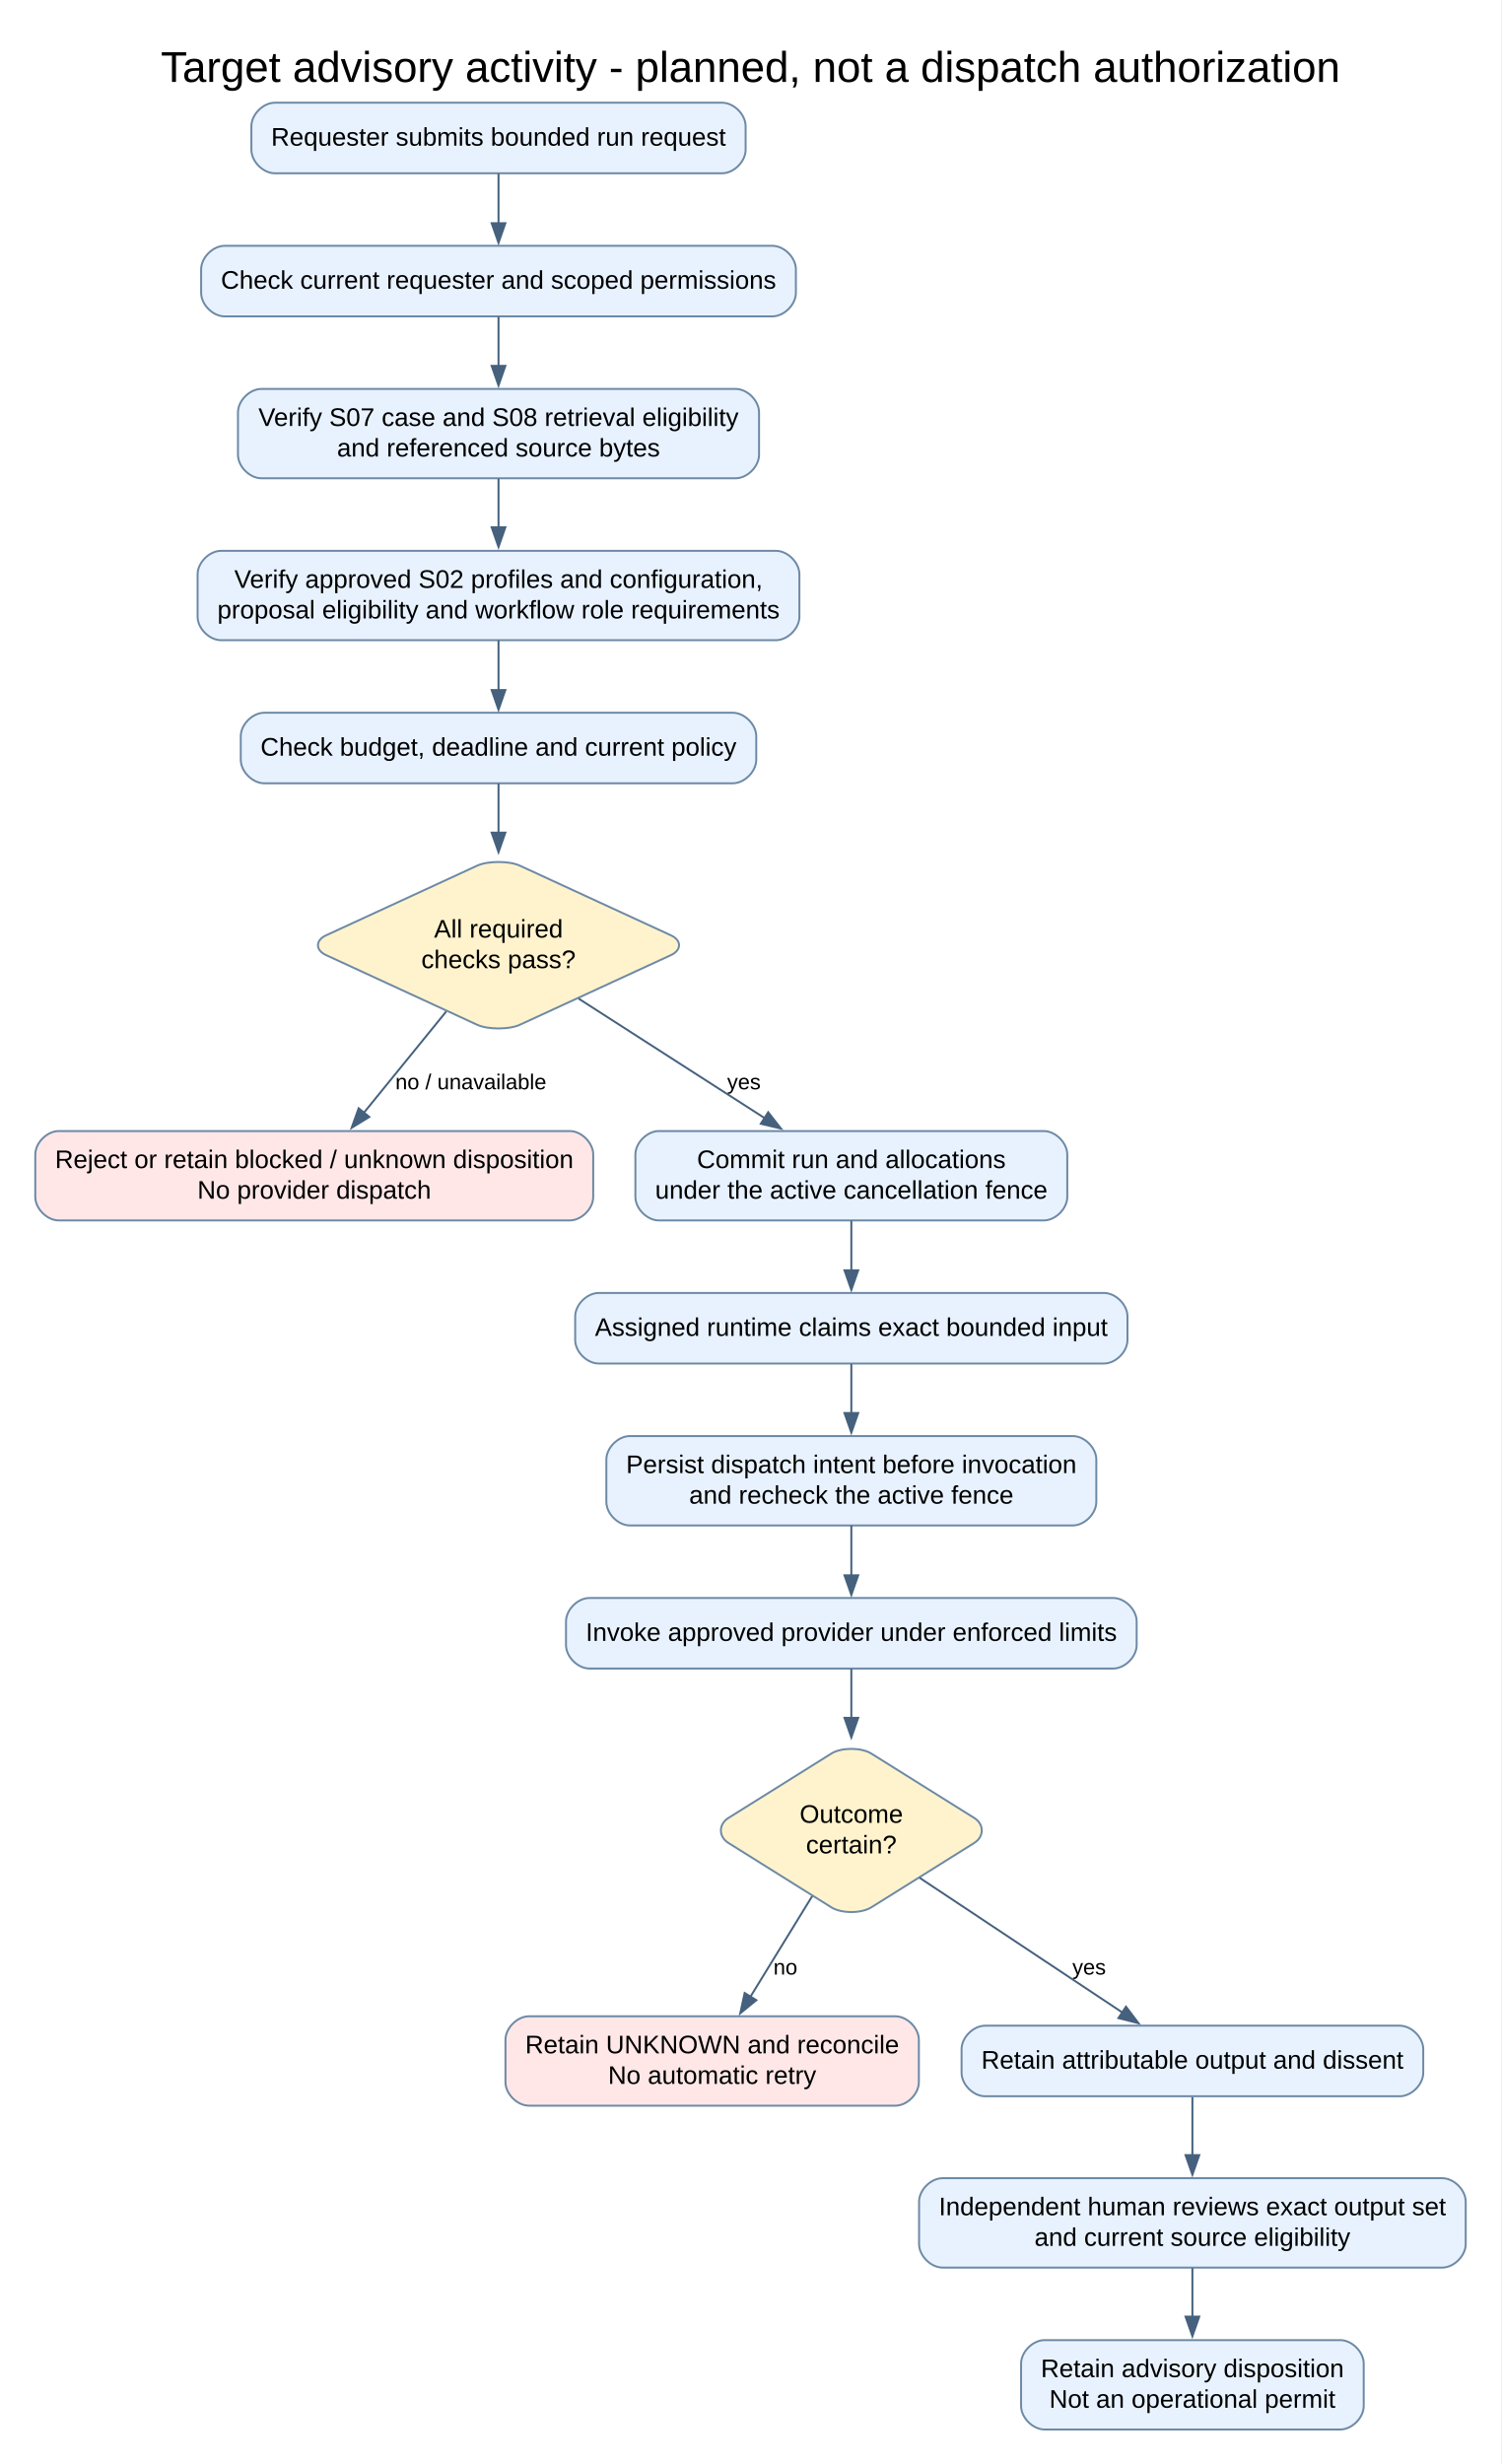
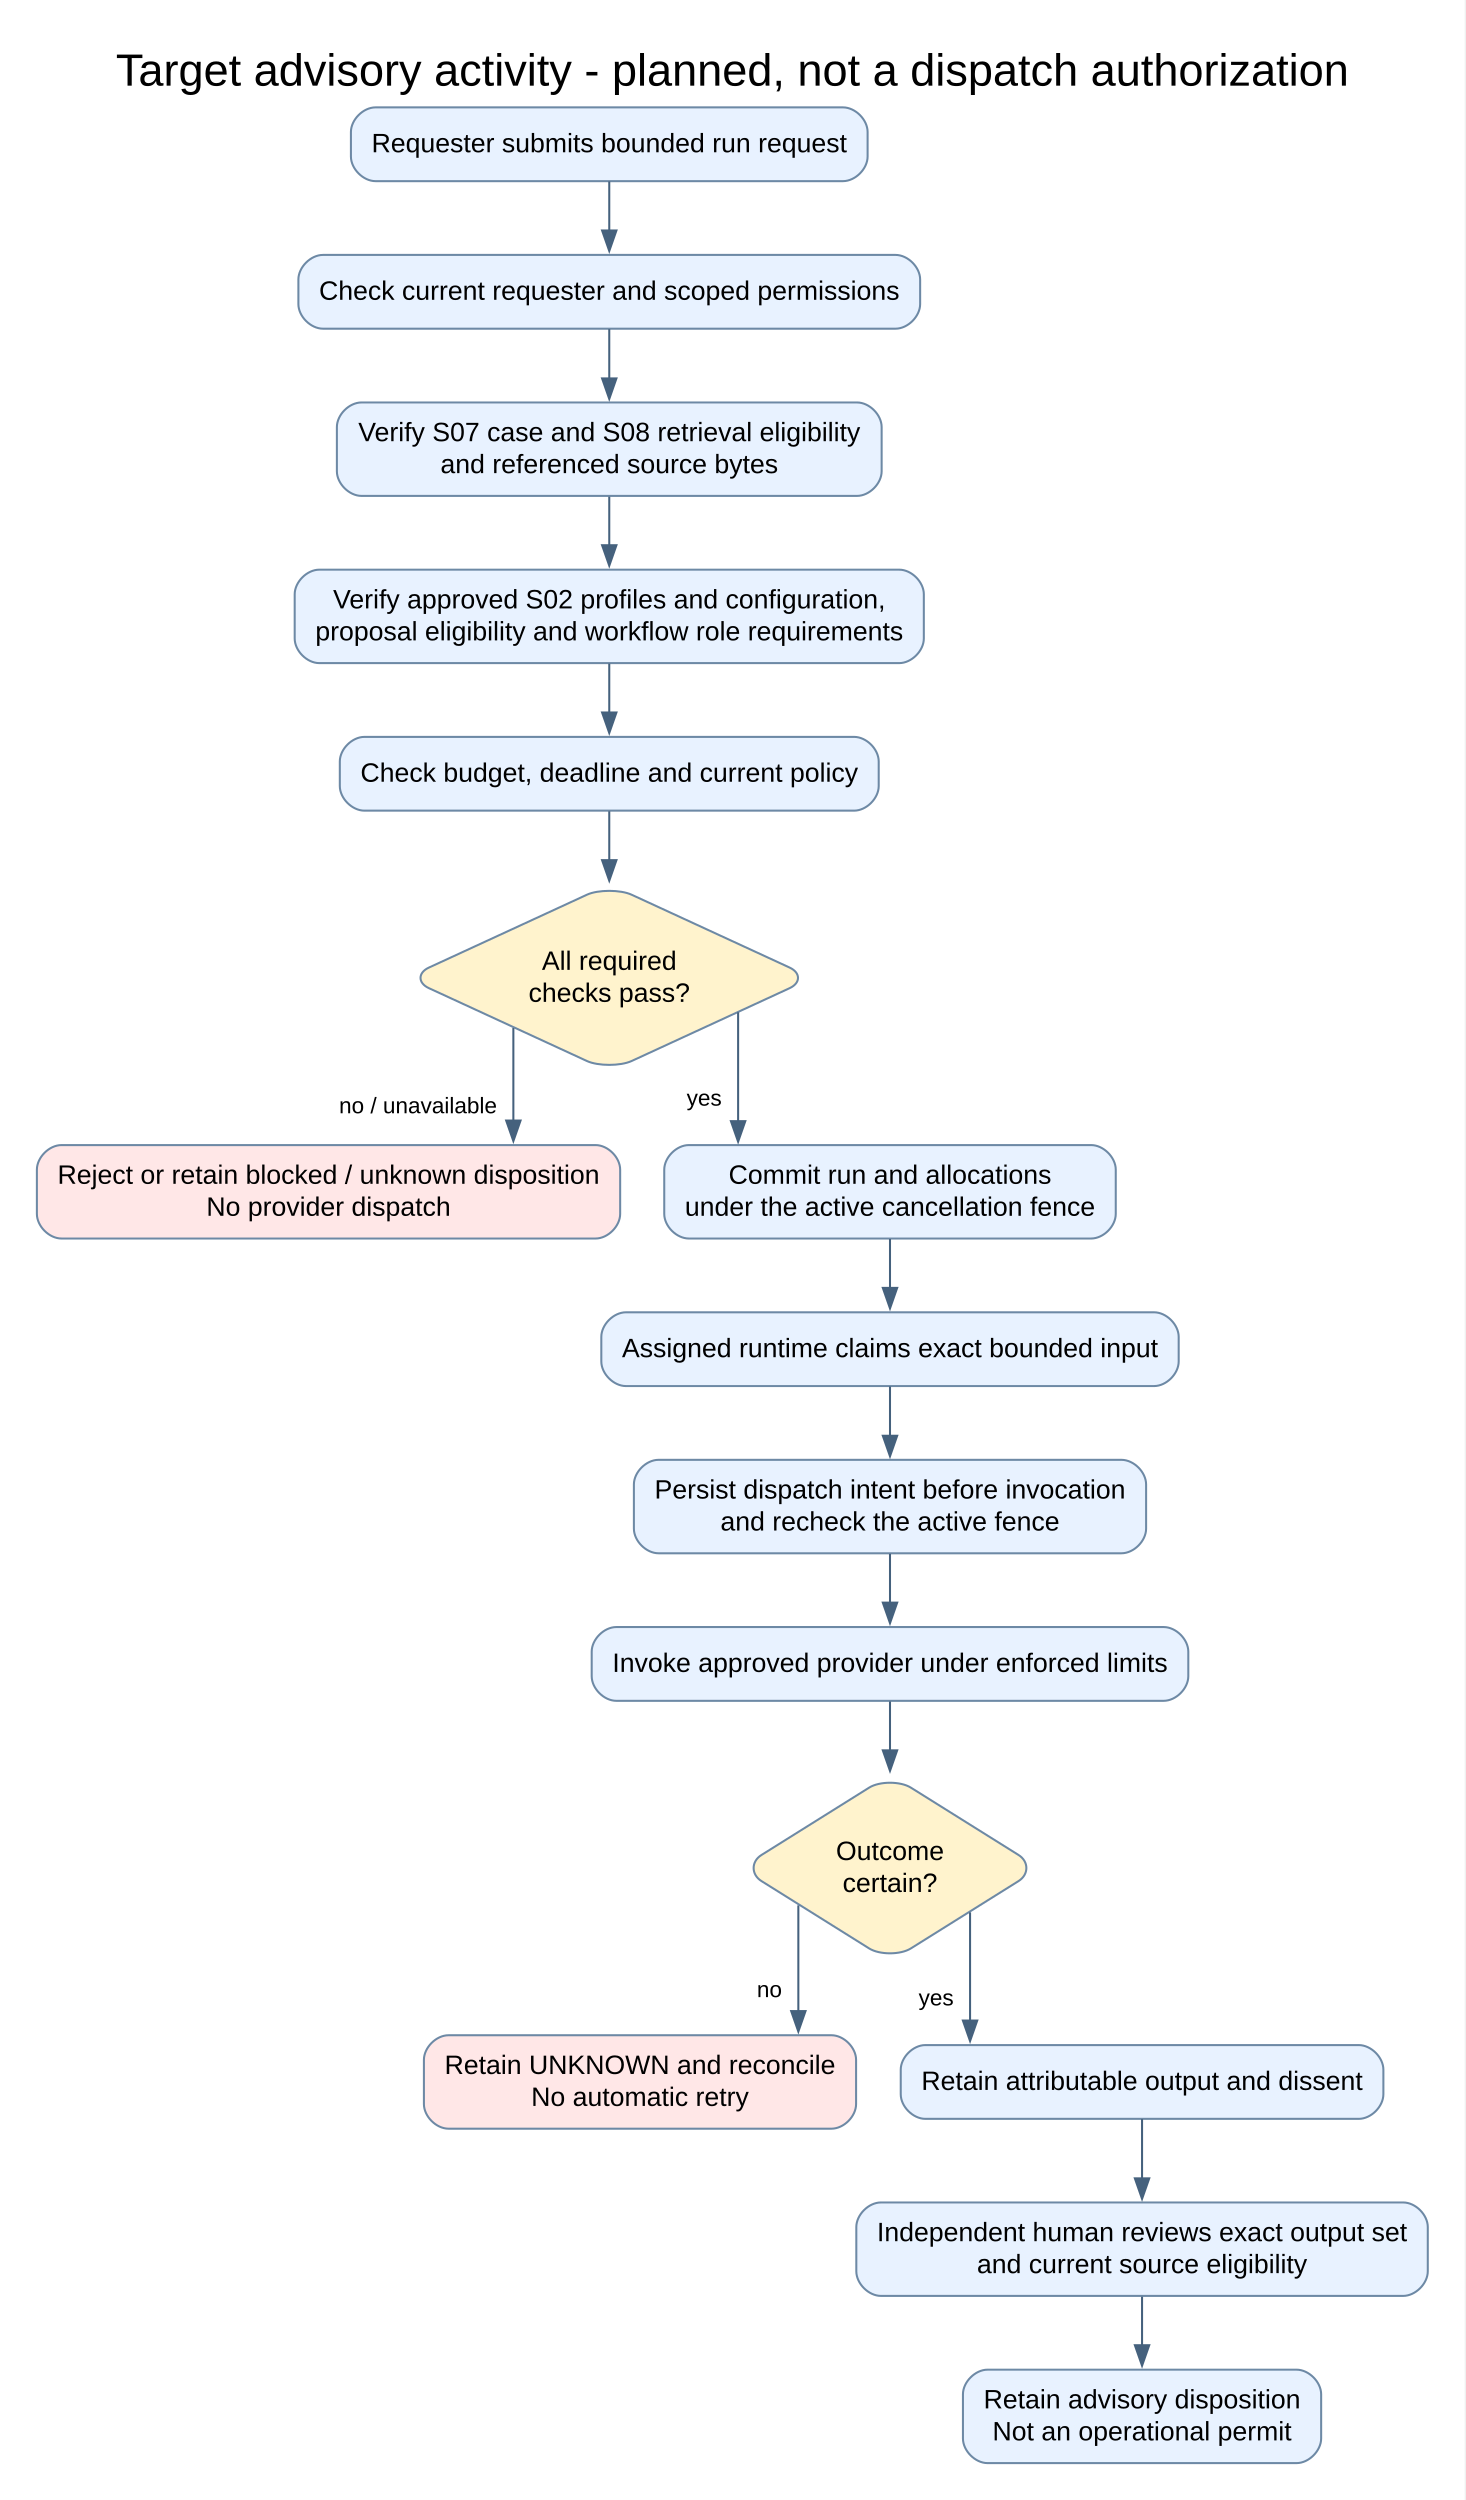
- <svg xmlns="http://www.w3.org/2000/svg" width="766pt" height="1257pt" viewBox="0.00 0.00 766.00 1257.00">
-   <g id="graph0" class="graph" transform="scale(1 1) rotate(0) translate(18 1239.4)">
-     <polygon fill="white" stroke="none" points="-18,18 -18,-1239.4 747.76,-1239.4 747.76,18 -18,18" />
-     <text xml:space="preserve" text-anchor="middle" x="364.88" y="-1197.6" font-family="Arial" font-size="22.00">Target advisory activity - planned, not a dispatch authorization</text>
+ <svg xmlns="http://www.w3.org/2000/svg" width="715pt" height="1220pt" viewBox="0.00 0.00 715.00 1220.00">
+   <g id="graph0" class="graph" transform="scale(1 1) rotate(0) translate(18 1202)">
+     <polygon fill="white" stroke="none" points="-18,18 -18,-1202 696.76,-1202 696.76,18 -18,18" />
+     <text xml:space="preserve" text-anchor="middle" x="339.38" y="-1160.2" font-family="Arial" font-size="22.00">Target advisory activity - planned, not a dispatch authorization</text>
    <g id="node1" class="node">
-       <path fill="#e8f2ff" stroke="#6d89a5" d="M350.39,-1187C350.39,-1187 122.25,-1187 122.25,-1187 116.25,-1187 110.25,-1181 110.25,-1175 110.25,-1175 110.25,-1163 110.25,-1163 110.25,-1157 116.25,-1151 122.25,-1151 122.25,-1151 350.39,-1151 350.39,-1151 356.39,-1151 362.39,-1157 362.39,-1163 362.39,-1163 362.39,-1175 362.39,-1175 362.39,-1181 356.39,-1187 350.39,-1187" />
-       <text xml:space="preserve" text-anchor="middle" x="236.32" y="-1165.1" font-family="Arial" font-size="13.00">Requester submits bounded run request</text>
+       <path fill="#e8f2ff" stroke="#6d89a5" d="M393.39,-1149.6C393.39,-1149.6 165.25,-1149.6 165.25,-1149.6 159.25,-1149.6 153.25,-1143.6 153.25,-1137.6 153.25,-1137.6 153.25,-1125.6 153.25,-1125.6 153.25,-1119.6 159.25,-1113.6 165.25,-1113.6 165.25,-1113.6 393.39,-1113.6 393.39,-1113.6 399.39,-1113.6 405.39,-1119.6 405.39,-1125.6 405.39,-1125.6 405.39,-1137.6 405.39,-1137.6 405.39,-1143.6 399.39,-1149.6 393.39,-1149.6" />
+       <text xml:space="preserve" text-anchor="middle" x="279.32" y="-1127.7" font-family="Arial" font-size="13.00">Requester submits bounded run request</text>
    </g>
    <g id="node2" class="node">
-       <path fill="#e8f2ff" stroke="#6d89a5" d="M376.03,-1114C376.03,-1114 96.61,-1114 96.61,-1114 90.61,-1114 84.61,-1108 84.61,-1102 84.61,-1102 84.61,-1090 84.61,-1090 84.61,-1084 90.61,-1078 96.61,-1078 96.61,-1078 376.03,-1078 376.03,-1078 382.03,-1078 388.03,-1084 388.03,-1090 388.03,-1090 388.03,-1102 388.03,-1102 388.03,-1108 382.03,-1114 376.03,-1114" />
-       <text xml:space="preserve" text-anchor="middle" x="236.32" y="-1092.1" font-family="Arial" font-size="13.00">Check current requester and scoped permissions</text>
+       <path fill="#e8f2ff" stroke="#6d89a5" d="M419.03,-1077.6C419.03,-1077.6 139.61,-1077.6 139.61,-1077.6 133.61,-1077.6 127.61,-1071.6 127.61,-1065.6 127.61,-1065.6 127.61,-1053.6 127.61,-1053.6 127.61,-1047.6 133.61,-1041.6 139.61,-1041.6 139.61,-1041.6 419.03,-1041.6 419.03,-1041.6 425.03,-1041.6 431.03,-1047.6 431.03,-1053.6 431.03,-1053.6 431.03,-1065.6 431.03,-1065.6 431.03,-1071.6 425.03,-1077.6 419.03,-1077.6" />
+       <text xml:space="preserve" text-anchor="middle" x="279.32" y="-1055.7" font-family="Arial" font-size="13.00">Check current requester and scoped permissions</text>
    </g>
    <g id="edge1" class="edge">
-       <path fill="none" stroke="#45617d" d="M236.32,-1150.81C236.32,-1143.23 236.32,-1134.1 236.32,-1125.54" />
-       <polygon fill="#45617d" stroke="#45617d" points="239.82,-1125.54 236.32,-1115.54 232.82,-1125.54 239.82,-1125.54" />
+       <path fill="none" stroke="#45617d" d="M279.32,-1113.43C279.32,-1113.43 279.32,-1089.53 279.32,-1089.53" />
+       <polygon fill="#45617d" stroke="#45617d" points="282.82,-1089.53 279.32,-1079.53 275.82,-1089.53 282.82,-1089.53" />
    </g>
    <g id="node3" class="node">
-       <path fill="#e8f2ff" stroke="#6d89a5" d="M357.24,-1041C357.24,-1041 115.4,-1041 115.4,-1041 109.4,-1041 103.4,-1035 103.4,-1029 103.4,-1029 103.4,-1007.4 103.4,-1007.4 103.4,-1001.4 109.4,-995.4 115.4,-995.4 115.4,-995.4 357.24,-995.4 357.24,-995.4 363.24,-995.4 369.24,-1001.4 369.24,-1007.4 369.24,-1007.4 369.24,-1029 369.24,-1029 369.24,-1035 363.24,-1041 357.24,-1041" />
-       <text xml:space="preserve" text-anchor="middle" x="236.32" y="-1022.1" font-family="Arial" font-size="13.00">Verify S07 case and S08 retrieval eligibility</text>
-       <text xml:space="preserve" text-anchor="middle" x="236.32" y="-1006.5" font-family="Arial" font-size="13.00">and referenced source bytes</text>
+       <path fill="#e8f2ff" stroke="#6d89a5" d="M400.24,-1005.6C400.24,-1005.6 158.4,-1005.6 158.4,-1005.6 152.4,-1005.6 146.4,-999.6 146.4,-993.6 146.4,-993.6 146.4,-972 146.4,-972 146.4,-966 152.4,-960 158.4,-960 158.4,-960 400.24,-960 400.24,-960 406.24,-960 412.24,-966 412.24,-972 412.24,-972 412.24,-993.6 412.24,-993.6 412.24,-999.6 406.24,-1005.6 400.24,-1005.6" />
+       <text xml:space="preserve" text-anchor="middle" x="279.32" y="-986.7" font-family="Arial" font-size="13.00">Verify S07 case and S08 retrieval eligibility</text>
+       <text xml:space="preserve" text-anchor="middle" x="279.32" y="-971.1" font-family="Arial" font-size="13.00">and referenced source bytes</text>
    </g>
    <g id="edge2" class="edge">
-       <path fill="none" stroke="#45617d" d="M236.32,-1077.8C236.32,-1070.35 236.32,-1061.37 236.32,-1052.69" />
-       <polygon fill="#45617d" stroke="#45617d" points="239.82,-1052.75 236.32,-1042.75 232.82,-1052.75 239.82,-1052.75" />
+       <path fill="none" stroke="#45617d" d="M279.32,-1041.4C279.32,-1041.4 279.32,-1017.34 279.32,-1017.34" />
+       <polygon fill="#45617d" stroke="#45617d" points="282.82,-1017.34 279.32,-1007.34 275.82,-1017.34 282.82,-1017.34" />
    </g>
    <g id="node4" class="node">
-       <path fill="#e8f2ff" stroke="#6d89a5" d="M377.83,-958.4C377.83,-958.4 94.81,-958.4 94.81,-958.4 88.81,-958.4 82.81,-952.4 82.81,-946.4 82.81,-946.4 82.81,-924.8 82.81,-924.8 82.81,-918.8 88.81,-912.8 94.81,-912.8 94.81,-912.8 377.83,-912.8 377.83,-912.8 383.83,-912.8 389.83,-918.8 389.83,-924.8 389.83,-924.8 389.83,-946.4 389.83,-946.4 389.83,-952.4 383.83,-958.4 377.83,-958.4" />
-       <text xml:space="preserve" text-anchor="middle" x="236.32" y="-939.5" font-family="Arial" font-size="13.00">Verify approved S02 profiles and configuration,</text>
-       <text xml:space="preserve" text-anchor="middle" x="236.32" y="-923.9" font-family="Arial" font-size="13.00">proposal eligibility and workflow role requirements</text>
+       <path fill="#e8f2ff" stroke="#6d89a5" d="M420.83,-924C420.83,-924 137.81,-924 137.81,-924 131.81,-924 125.81,-918 125.81,-912 125.81,-912 125.81,-890.4 125.81,-890.4 125.81,-884.4 131.81,-878.4 137.81,-878.4 137.81,-878.4 420.83,-878.4 420.83,-878.4 426.83,-878.4 432.83,-884.4 432.83,-890.4 432.83,-890.4 432.83,-912 432.83,-912 432.83,-918 426.83,-924 420.83,-924" />
+       <text xml:space="preserve" text-anchor="middle" x="279.32" y="-905.1" font-family="Arial" font-size="13.00">Verify approved S02 profiles and configuration,</text>
+       <text xml:space="preserve" text-anchor="middle" x="279.32" y="-889.5" font-family="Arial" font-size="13.00">proposal eligibility and workflow role requirements</text>
    </g>
    <g id="edge3" class="edge">
-       <path fill="none" stroke="#45617d" d="M236.32,-995.18C236.32,-987.51 236.32,-978.72 236.32,-970.33" />
-       <polygon fill="#45617d" stroke="#45617d" points="239.82,-970.39 236.32,-960.39 232.82,-970.39 239.82,-970.39" />
+       <path fill="none" stroke="#45617d" d="M279.32,-959.63C279.32,-959.63 279.32,-935.94 279.32,-935.94" />
+       <polygon fill="#45617d" stroke="#45617d" points="282.82,-935.94 279.32,-925.94 275.82,-935.94 282.82,-935.94" />
    </g>
    <g id="node5" class="node">
-       <path fill="#e8f2ff" stroke="#6d89a5" d="M355.81,-875.8C355.81,-875.8 116.83,-875.8 116.83,-875.8 110.83,-875.8 104.83,-869.8 104.83,-863.8 104.83,-863.8 104.83,-851.8 104.83,-851.8 104.83,-845.8 110.83,-839.8 116.83,-839.8 116.83,-839.8 355.81,-839.8 355.81,-839.8 361.81,-839.8 367.81,-845.8 367.81,-851.8 367.81,-851.8 367.81,-863.8 367.81,-863.8 367.81,-869.8 361.81,-875.8 355.81,-875.8" />
-       <text xml:space="preserve" text-anchor="middle" x="236.32" y="-853.9" font-family="Arial" font-size="13.00">Check budget, deadline and current policy</text>
+       <path fill="#e8f2ff" stroke="#6d89a5" d="M398.81,-842.4C398.81,-842.4 159.83,-842.4 159.83,-842.4 153.83,-842.4 147.83,-836.4 147.83,-830.4 147.83,-830.4 147.83,-818.4 147.83,-818.4 147.83,-812.4 153.83,-806.4 159.83,-806.4 159.83,-806.4 398.81,-806.4 398.81,-806.4 404.81,-806.4 410.81,-812.4 410.81,-818.4 410.81,-818.4 410.81,-830.4 410.81,-830.4 410.81,-836.4 404.81,-842.4 398.81,-842.4" />
+       <text xml:space="preserve" text-anchor="middle" x="279.32" y="-820.5" font-family="Arial" font-size="13.00">Check budget, deadline and current policy</text>
    </g>
    <g id="edge4" class="edge">
-       <path fill="none" stroke="#45617d" d="M236.32,-912.68C236.32,-904.71 236.32,-895.59 236.32,-887.15" />
-       <polygon fill="#45617d" stroke="#45617d" points="239.82,-887.37 236.32,-877.37 232.82,-887.37 239.82,-887.37" />
+       <path fill="none" stroke="#45617d" d="M279.32,-878.16C279.32,-878.16 279.32,-854.31 279.32,-854.31" />
+       <polygon fill="#45617d" stroke="#45617d" points="282.82,-854.31 279.32,-844.31 275.82,-854.31 282.82,-854.31" />
    </g>
    <g id="node6" class="node">
-       <path fill="#fff3cd" stroke="#6d89a5" d="M225.42,-797.78C225.42,-797.78 148.3,-762.22 148.3,-762.22 142.85,-759.71 142.85,-754.69 148.3,-752.18 148.3,-752.18 225.42,-716.62 225.42,-716.62 230.87,-714.11 241.77,-714.11 247.22,-716.62 247.22,-716.62 324.34,-752.18 324.34,-752.18 329.79,-754.69 329.79,-759.71 324.34,-762.22 324.34,-762.22 247.22,-797.78 247.22,-797.78 241.77,-800.29 230.87,-800.29 225.42,-797.78" />
-       <text xml:space="preserve" text-anchor="middle" x="236.32" y="-761.1" font-family="Arial" font-size="13.00">All required</text>
-       <text xml:space="preserve" text-anchor="middle" x="236.32" y="-745.5" font-family="Arial" font-size="13.00">checks pass?</text>
+       <path fill="#fff3cd" stroke="#6d89a5" d="M268.42,-765.38C268.42,-765.38 191.3,-729.82 191.3,-729.82 185.85,-727.31 185.85,-722.29 191.3,-719.78 191.3,-719.78 268.42,-684.22 268.42,-684.22 273.87,-681.71 284.77,-681.71 290.22,-684.22 290.22,-684.22 367.34,-719.78 367.34,-719.78 372.79,-722.29 372.79,-727.31 367.34,-729.82 367.34,-729.82 290.22,-765.38 290.22,-765.38 284.77,-767.89 273.87,-767.89 268.42,-765.38" />
+       <text xml:space="preserve" text-anchor="middle" x="279.32" y="-728.7" font-family="Arial" font-size="13.00">All required</text>
+       <text xml:space="preserve" text-anchor="middle" x="279.32" y="-713.1" font-family="Arial" font-size="13.00">checks pass?</text>
    </g>
    <g id="edge5" class="edge">
-       <path fill="none" stroke="#45617d" d="M236.32,-839.63C236.32,-832.41 236.32,-823.56 236.32,-814.39" />
-       <polygon fill="#45617d" stroke="#45617d" points="239.82,-814.65 236.32,-804.65 232.82,-814.65 239.82,-814.65" />
+       <path fill="none" stroke="#45617d" d="M279.32,-806.13C279.32,-806.13 279.32,-782.23 279.32,-782.23" />
+       <polygon fill="#45617d" stroke="#45617d" points="282.82,-782.23 279.32,-772.23 275.82,-782.23 282.82,-782.23" />
    </g>
    <g id="node7" class="node">
-       <path fill="#ffe7e7" stroke="#6d89a5" d="M272.64,-662.4C272.64,-662.4 12,-662.4 12,-662.4 6,-662.4 0,-656.4 0,-650.4 0,-650.4 0,-628.8 0,-628.8 0,-622.8 6,-616.8 12,-616.8 12,-616.8 272.64,-616.8 272.64,-616.8 278.64,-616.8 284.64,-622.8 284.64,-628.8 284.64,-628.8 284.64,-650.4 284.64,-650.4 284.64,-656.4 278.64,-662.4 272.64,-662.4" />
-       <text xml:space="preserve" text-anchor="middle" x="142.32" y="-643.5" font-family="Arial" font-size="13.00">Reject or retain blocked / unknown disposition</text>
-       <text xml:space="preserve" text-anchor="middle" x="142.32" y="-627.9" font-family="Arial" font-size="13.00">No provider dispatch</text>
+       <path fill="#ffe7e7" stroke="#6d89a5" d="M272.64,-643.2C272.64,-643.2 12,-643.2 12,-643.2 6,-643.2 0,-637.2 0,-631.2 0,-631.2 0,-609.6 0,-609.6 0,-603.6 6,-597.6 12,-597.6 12,-597.6 272.64,-597.6 272.64,-597.6 278.64,-597.6 284.64,-603.6 284.64,-609.6 284.64,-609.6 284.64,-631.2 284.64,-631.2 284.64,-637.2 278.64,-643.2 272.64,-643.2" />
+       <text xml:space="preserve" text-anchor="middle" x="142.32" y="-624.3" font-family="Arial" font-size="13.00">Reject or retain blocked / unknown disposition</text>
+       <text xml:space="preserve" text-anchor="middle" x="142.32" y="-608.7" font-family="Arial" font-size="13.00">No provider dispatch</text>
    </g>
    <g id="edge6" class="edge">
-       <path fill="none" stroke="#45617d" d="M209.64,-723.38C196.35,-707.05 180.39,-687.42 167.35,-671.38" />
-       <polygon fill="#45617d" stroke="#45617d" points="170.41,-669.6 161.39,-664.05 164.98,-674.02 170.41,-669.6" />
-       <text xml:space="preserve" text-anchor="middle" x="222.22" y="-683.7" font-family="Arial" font-size="11.00">no / unavailable</text>
+       <path fill="none" stroke="#45617d" d="M232.52,-700.32C232.52,-700.32 232.52,-655.16 232.52,-655.16" />
+       <polygon fill="#45617d" stroke="#45617d" points="236.02,-655.16 232.52,-645.16 229.02,-655.16 236.02,-655.16" />
+       <text xml:space="preserve" text-anchor="start" x="147.46" y="-658.74" font-family="Arial" font-size="11.00">no / unavailable</text>
    </g>
    <g id="node8" class="node">
-       <path fill="#e8f2ff" stroke="#6d89a5" d="M514.49,-662.4C514.49,-662.4 318.15,-662.4 318.15,-662.4 312.15,-662.4 306.15,-656.4 306.15,-650.4 306.15,-650.4 306.15,-628.8 306.15,-628.8 306.15,-622.8 312.15,-616.8 318.15,-616.8 318.15,-616.8 514.49,-616.8 514.49,-616.8 520.49,-616.8 526.49,-622.8 526.49,-628.8 526.49,-628.8 526.49,-650.4 526.49,-650.4 526.49,-656.4 520.49,-662.4 514.49,-662.4" />
-       <text xml:space="preserve" text-anchor="middle" x="416.32" y="-643.5" font-family="Arial" font-size="13.00">Commit run and allocations</text>
-       <text xml:space="preserve" text-anchor="middle" x="416.32" y="-627.9" font-family="Arial" font-size="13.00">under the active cancellation fence</text>
+       <path fill="#e8f2ff" stroke="#6d89a5" d="M514.49,-643.2C514.49,-643.2 318.15,-643.2 318.15,-643.2 312.15,-643.2 306.15,-637.2 306.15,-631.2 306.15,-631.2 306.15,-609.6 306.15,-609.6 306.15,-603.6 312.15,-597.6 318.15,-597.6 318.15,-597.6 514.49,-597.6 514.49,-597.6 520.49,-597.6 526.49,-603.6 526.49,-609.6 526.49,-609.6 526.49,-631.2 526.49,-631.2 526.49,-637.2 520.49,-643.2 514.49,-643.2" />
+       <text xml:space="preserve" text-anchor="middle" x="416.32" y="-624.3" font-family="Arial" font-size="13.00">Commit run and allocations</text>
+       <text xml:space="preserve" text-anchor="middle" x="416.32" y="-608.7" font-family="Arial" font-size="13.00">under the active cancellation fence</text>
    </g>
    <g id="edge7" class="edge">
-       <path fill="none" stroke="#45617d" d="M277.17,-729.97C305.5,-711.77 343.2,-687.56 372.21,-668.93" />
-       <polygon fill="#45617d" stroke="#45617d" points="373.9,-672 380.42,-663.66 370.12,-666.11 373.9,-672" />
-       <text xml:space="preserve" text-anchor="middle" x="361.52" y="-683.7" font-family="Arial" font-size="11.00">yes</text>
+       <path fill="none" stroke="#45617d" d="M342.2,-708.03C342.2,-708.03 342.2,-654.87 342.2,-654.87" />
+       <polygon fill="#45617d" stroke="#45617d" points="345.7,-654.87 342.2,-644.87 338.7,-654.87 345.7,-654.87" />
+       <text xml:space="preserve" text-anchor="start" x="317.08" y="-662.45" font-family="Arial" font-size="11.00">yes</text>
    </g>
    <g id="node9" class="node">
-       <path fill="#e8f2ff" stroke="#6d89a5" d="M545.2,-579.8C545.2,-579.8 287.44,-579.8 287.44,-579.8 281.44,-579.8 275.44,-573.8 275.44,-567.8 275.44,-567.8 275.44,-555.8 275.44,-555.8 275.44,-549.8 281.44,-543.8 287.44,-543.8 287.44,-543.8 545.2,-543.8 545.2,-543.8 551.2,-543.8 557.2,-549.8 557.2,-555.8 557.2,-555.8 557.2,-567.8 557.2,-567.8 557.2,-573.8 551.2,-579.8 545.2,-579.8" />
-       <text xml:space="preserve" text-anchor="middle" x="416.32" y="-557.9" font-family="Arial" font-size="13.00">Assigned runtime claims exact bounded input</text>
+       <path fill="#e8f2ff" stroke="#6d89a5" d="M545.2,-561.6C545.2,-561.6 287.44,-561.6 287.44,-561.6 281.44,-561.6 275.44,-555.6 275.44,-549.6 275.44,-549.6 275.44,-537.6 275.44,-537.6 275.44,-531.6 281.44,-525.6 287.44,-525.6 287.44,-525.6 545.2,-525.6 545.2,-525.6 551.2,-525.6 557.2,-531.6 557.2,-537.6 557.2,-537.6 557.2,-549.6 557.2,-549.6 557.2,-555.6 551.2,-561.6 545.2,-561.6" />
+       <text xml:space="preserve" text-anchor="middle" x="416.32" y="-539.7" font-family="Arial" font-size="13.00">Assigned runtime claims exact bounded input</text>
    </g>
    <g id="edge8" class="edge">
-       <path fill="none" stroke="#45617d" d="M416.32,-616.68C416.32,-608.71 416.32,-599.59 416.32,-591.15" />
-       <polygon fill="#45617d" stroke="#45617d" points="419.82,-591.37 416.32,-581.37 412.82,-591.37 419.82,-591.37" />
+       <path fill="none" stroke="#45617d" d="M416.32,-597.36C416.32,-597.36 416.32,-573.51 416.32,-573.51" />
+       <polygon fill="#45617d" stroke="#45617d" points="419.82,-573.51 416.32,-563.51 412.82,-573.51 419.82,-573.51" />
    </g>
    <g id="node10" class="node">
-       <path fill="#e8f2ff" stroke="#6d89a5" d="M529.3,-506.8C529.3,-506.8 303.34,-506.8 303.34,-506.8 297.34,-506.8 291.34,-500.8 291.34,-494.8 291.34,-494.8 291.34,-473.2 291.34,-473.2 291.34,-467.2 297.34,-461.2 303.34,-461.2 303.34,-461.2 529.3,-461.2 529.3,-461.2 535.3,-461.2 541.3,-467.2 541.3,-473.2 541.3,-473.2 541.3,-494.8 541.3,-494.8 541.3,-500.8 535.3,-506.8 529.3,-506.8" />
-       <text xml:space="preserve" text-anchor="middle" x="416.32" y="-487.9" font-family="Arial" font-size="13.00">Persist dispatch intent before invocation</text>
-       <text xml:space="preserve" text-anchor="middle" x="416.32" y="-472.3" font-family="Arial" font-size="13.00">and recheck the active fence</text>
+       <path fill="#e8f2ff" stroke="#6d89a5" d="M529.3,-489.6C529.3,-489.6 303.34,-489.6 303.34,-489.6 297.34,-489.6 291.34,-483.6 291.34,-477.6 291.34,-477.6 291.34,-456 291.34,-456 291.34,-450 297.34,-444 303.34,-444 303.34,-444 529.3,-444 529.3,-444 535.3,-444 541.3,-450 541.3,-456 541.3,-456 541.3,-477.6 541.3,-477.6 541.3,-483.6 535.3,-489.6 529.3,-489.6" />
+       <text xml:space="preserve" text-anchor="middle" x="416.32" y="-470.7" font-family="Arial" font-size="13.00">Persist dispatch intent before invocation</text>
+       <text xml:space="preserve" text-anchor="middle" x="416.32" y="-455.1" font-family="Arial" font-size="13.00">and recheck the active fence</text>
    </g>
    <g id="edge9" class="edge">
-       <path fill="none" stroke="#45617d" d="M416.32,-543.6C416.32,-536.15 416.32,-527.17 416.32,-518.49" />
-       <polygon fill="#45617d" stroke="#45617d" points="419.82,-518.55 416.32,-508.55 412.82,-518.55 419.82,-518.55" />
+       <path fill="none" stroke="#45617d" d="M416.32,-525.4C416.32,-525.4 416.32,-501.34 416.32,-501.34" />
+       <polygon fill="#45617d" stroke="#45617d" points="419.82,-501.34 416.32,-491.34 412.82,-501.34 419.82,-501.34" />
    </g>
    <g id="node11" class="node">
-       <path fill="#e8f2ff" stroke="#6d89a5" d="M549.89,-424.2C549.89,-424.2 282.75,-424.2 282.75,-424.2 276.75,-424.2 270.75,-418.2 270.75,-412.2 270.75,-412.2 270.75,-400.2 270.75,-400.2 270.75,-394.2 276.75,-388.2 282.75,-388.2 282.75,-388.2 549.89,-388.2 549.89,-388.2 555.89,-388.2 561.89,-394.2 561.89,-400.2 561.89,-400.2 561.89,-412.2 561.89,-412.2 561.89,-418.2 555.89,-424.2 549.89,-424.2" />
-       <text xml:space="preserve" text-anchor="middle" x="416.32" y="-402.3" font-family="Arial" font-size="13.00">Invoke approved provider under enforced limits</text>
+       <path fill="#e8f2ff" stroke="#6d89a5" d="M549.89,-408C549.89,-408 282.75,-408 282.75,-408 276.75,-408 270.75,-402 270.75,-396 270.75,-396 270.75,-384 270.75,-384 270.75,-378 276.75,-372 282.75,-372 282.75,-372 549.89,-372 549.89,-372 555.89,-372 561.89,-378 561.89,-384 561.89,-384 561.89,-396 561.89,-396 561.89,-402 555.89,-408 549.89,-408" />
+       <text xml:space="preserve" text-anchor="middle" x="416.32" y="-386.1" font-family="Arial" font-size="13.00">Invoke approved provider under enforced limits</text>
    </g>
    <g id="edge10" class="edge">
-       <path fill="none" stroke="#45617d" d="M416.32,-461.08C416.32,-453.11 416.32,-443.99 416.32,-435.55" />
-       <polygon fill="#45617d" stroke="#45617d" points="419.82,-435.77 416.32,-425.77 412.82,-435.77 419.82,-435.77" />
+       <path fill="none" stroke="#45617d" d="M416.32,-443.76C416.32,-443.76 416.32,-419.91 416.32,-419.91" />
+       <polygon fill="#45617d" stroke="#45617d" points="419.82,-419.91 416.32,-409.91 412.82,-419.91 419.82,-419.91" />
    </g>
    <g id="node12" class="node">
-       <path fill="#fff3cd" stroke="#6d89a5" d="M406.15,-344.84C406.15,-344.84 353.59,-311.96 353.59,-311.96 348.5,-308.78 348.5,-302.42 353.59,-299.24 353.59,-299.24 406.15,-266.36 406.15,-266.36 411.23,-263.18 421.41,-263.18 426.49,-266.36 426.49,-266.36 479.05,-299.24 479.05,-299.24 484.14,-302.42 484.14,-308.78 479.05,-311.96 479.05,-311.96 426.49,-344.84 426.49,-344.84 421.41,-348.02 411.23,-348.02 406.15,-344.84" />
-       <text xml:space="preserve" text-anchor="middle" x="416.32" y="-309.5" font-family="Arial" font-size="13.00">Outcome</text>
-       <text xml:space="preserve" text-anchor="middle" x="416.32" y="-293.9" font-family="Arial" font-size="13.00">certain?</text>
+       <path fill="#fff3cd" stroke="#6d89a5" d="M406.15,-329.64C406.15,-329.64 353.59,-296.76 353.59,-296.76 348.5,-293.58 348.5,-287.22 353.59,-284.04 353.59,-284.04 406.15,-251.16 406.15,-251.16 411.23,-247.98 421.41,-247.98 426.49,-251.16 426.49,-251.16 479.05,-284.04 479.05,-284.04 484.14,-287.22 484.14,-293.58 479.05,-296.76 479.05,-296.76 426.49,-329.64 426.49,-329.64 421.41,-332.82 411.23,-332.82 406.15,-329.64" />
+       <text xml:space="preserve" text-anchor="middle" x="416.32" y="-294.3" font-family="Arial" font-size="13.00">Outcome</text>
+       <text xml:space="preserve" text-anchor="middle" x="416.32" y="-278.7" font-family="Arial" font-size="13.00">certain?</text>
    </g>
    <g id="edge11" class="edge">
-       <path fill="none" stroke="#45617d" d="M416.32,-388.03C416.32,-380.81 416.32,-371.96 416.32,-362.79" />
-       <polygon fill="#45617d" stroke="#45617d" points="419.82,-363.05 416.32,-353.05 412.82,-363.05 419.82,-363.05" />
+       <path fill="none" stroke="#45617d" d="M416.32,-371.73C416.32,-371.73 416.32,-347.83 416.32,-347.83" />
+       <polygon fill="#45617d" stroke="#45617d" points="419.82,-347.83 416.32,-337.83 412.82,-347.83 419.82,-347.83" />
    </g>
    <g id="node13" class="node">
-       <path fill="#ffe7e7" stroke="#6d89a5" d="M438.77,-210.8C438.77,-210.8 251.87,-210.8 251.87,-210.8 245.87,-210.8 239.87,-204.8 239.87,-198.8 239.87,-198.8 239.87,-177.2 239.87,-177.2 239.87,-171.2 245.87,-165.2 251.87,-165.2 251.87,-165.2 438.77,-165.2 438.77,-165.2 444.77,-165.2 450.77,-171.2 450.77,-177.2 450.77,-177.2 450.77,-198.8 450.77,-198.8 450.77,-204.8 444.77,-210.8 438.77,-210.8" />
-       <text xml:space="preserve" text-anchor="middle" x="345.32" y="-191.9" font-family="Arial" font-size="13.00">Retain UNKNOWN and reconcile</text>
-       <text xml:space="preserve" text-anchor="middle" x="345.32" y="-176.3" font-family="Arial" font-size="13.00">No automatic retry</text>
+       <path fill="#ffe7e7" stroke="#6d89a5" d="M387.77,-208.8C387.77,-208.8 200.87,-208.8 200.87,-208.8 194.87,-208.8 188.87,-202.8 188.87,-196.8 188.87,-196.8 188.87,-175.2 188.87,-175.2 188.87,-169.2 194.87,-163.2 200.87,-163.2 200.87,-163.2 387.77,-163.2 387.77,-163.2 393.77,-163.2 399.77,-169.2 399.77,-175.2 399.77,-175.2 399.77,-196.8 399.77,-196.8 399.77,-202.8 393.77,-208.8 387.77,-208.8" />
+       <text xml:space="preserve" text-anchor="middle" x="294.32" y="-189.9" font-family="Arial" font-size="13.00">Retain UNKNOWN and reconcile</text>
+       <text xml:space="preserve" text-anchor="middle" x="294.32" y="-174.3" font-family="Arial" font-size="13.00">No automatic retry</text>
    </g>
    <g id="edge12" class="edge">
-       <path fill="none" stroke="#45617d" d="M396.35,-272.09C386.44,-255.94 374.5,-236.51 364.67,-220.5" />
-       <polygon fill="#45617d" stroke="#45617d" points="367.86,-219.02 359.65,-212.33 361.9,-222.68 367.86,-219.02" />
-       <text xml:space="preserve" text-anchor="middle" x="382.69" y="-232.1" font-family="Arial" font-size="11.00">no</text>
+       <path fill="none" stroke="#45617d" d="M371.59,-272.21C371.59,-272.21 371.59,-220.6 371.59,-220.6" />
+       <polygon fill="#45617d" stroke="#45617d" points="375.09,-220.6 371.59,-210.6 368.09,-220.6 375.09,-220.6" />
+       <text xml:space="preserve" text-anchor="start" x="351.36" y="-227.41" font-family="Arial" font-size="11.00">no</text>
    </g>
    <g id="node14" class="node">
-       <path fill="#e8f2ff" stroke="#6d89a5" d="M696.09,-206C696.09,-206 484.56,-206 484.56,-206 478.56,-206 472.56,-200 472.56,-194 472.56,-194 472.56,-182 472.56,-182 472.56,-176 478.56,-170 484.56,-170 484.56,-170 696.09,-170 696.09,-170 702.09,-170 708.09,-176 708.09,-182 708.09,-182 708.09,-194 708.09,-194 708.09,-200 702.09,-206 696.09,-206" />
-       <text xml:space="preserve" text-anchor="middle" x="590.32" y="-184.1" font-family="Arial" font-size="13.00">Retain attributable output and dissent</text>
+       <path fill="#e8f2ff" stroke="#6d89a5" d="M645.09,-204C645.09,-204 433.56,-204 433.56,-204 427.56,-204 421.56,-198 421.56,-192 421.56,-192 421.56,-180 421.56,-180 421.56,-174 427.56,-168 433.56,-168 433.56,-168 645.09,-168 645.09,-168 651.09,-168 657.09,-174 657.09,-180 657.09,-180 657.09,-192 657.09,-192 657.09,-198 651.09,-204 645.09,-204" />
+       <text xml:space="preserve" text-anchor="middle" x="539.32" y="-182.1" font-family="Arial" font-size="13.00">Retain attributable output and dissent</text>
    </g>
    <g id="edge13" class="edge">
-       <path fill="none" stroke="#45617d" d="M451.11,-281.48C481.18,-261.51 524.45,-232.76 554.75,-212.63" />
-       <polygon fill="#45617d" stroke="#45617d" points="556.44,-215.71 562.83,-207.26 552.57,-209.88 556.44,-215.71" />
-       <text xml:space="preserve" text-anchor="middle" x="537.63" y="-232.1" font-family="Arial" font-size="11.00">yes</text>
+       <path fill="none" stroke="#45617d" d="M455.39,-268.77C455.39,-268.77 455.39,-215.98 455.39,-215.98" />
+       <polygon fill="#45617d" stroke="#45617d" points="458.89,-215.98 455.39,-205.98 451.89,-215.98 458.89,-215.98" />
+       <text xml:space="preserve" text-anchor="start" x="430.27" y="-223.37" font-family="Arial" font-size="11.00">yes</text>
    </g>
    <g id="node15" class="node">
-       <path fill="#e8f2ff" stroke="#6d89a5" d="M717.76,-128.2C717.76,-128.2 462.88,-128.2 462.88,-128.2 456.88,-128.2 450.88,-122.2 450.88,-116.2 450.88,-116.2 450.88,-94.6 450.88,-94.6 450.88,-88.6 456.88,-82.6 462.88,-82.6 462.88,-82.6 717.76,-82.6 717.76,-82.6 723.76,-82.6 729.76,-88.6 729.76,-94.6 729.76,-94.6 729.76,-116.2 729.76,-116.2 729.76,-122.2 723.76,-128.2 717.76,-128.2" />
-       <text xml:space="preserve" text-anchor="middle" x="590.32" y="-109.3" font-family="Arial" font-size="13.00">Independent human reviews exact output set</text>
-       <text xml:space="preserve" text-anchor="middle" x="590.32" y="-93.7" font-family="Arial" font-size="13.00">and current source eligibility</text>
+       <path fill="#e8f2ff" stroke="#6d89a5" d="M666.76,-127.2C666.76,-127.2 411.88,-127.2 411.88,-127.2 405.88,-127.2 399.88,-121.2 399.88,-115.2 399.88,-115.2 399.88,-93.6 399.88,-93.6 399.88,-87.6 405.88,-81.6 411.88,-81.6 411.88,-81.6 666.76,-81.6 666.76,-81.6 672.76,-81.6 678.76,-87.6 678.76,-93.6 678.76,-93.6 678.76,-115.2 678.76,-115.2 678.76,-121.2 672.76,-127.2 666.76,-127.2" />
+       <text xml:space="preserve" text-anchor="middle" x="539.32" y="-108.3" font-family="Arial" font-size="13.00">Independent human reviews exact output set</text>
+       <text xml:space="preserve" text-anchor="middle" x="539.32" y="-92.7" font-family="Arial" font-size="13.00">and current source eligibility</text>
    </g>
    <g id="edge14" class="edge">
-       <path fill="none" stroke="#45617d" d="M590.32,-169.51C590.32,-160.86 590.32,-150.12 590.32,-139.96" />
-       <polygon fill="#45617d" stroke="#45617d" points="593.82,-139.98 590.32,-129.98 586.82,-139.98 593.82,-139.98" />
+       <path fill="none" stroke="#45617d" d="M539.32,-167.89C539.32,-167.89 539.32,-138.95 539.32,-138.95" />
+       <polygon fill="#45617d" stroke="#45617d" points="542.82,-138.95 539.32,-128.95 535.82,-138.95 542.82,-138.95" />
    </g>
    <g id="node16" class="node">
-       <path fill="#e8f2ff" stroke="#6d89a5" d="M665.72,-45.6C665.72,-45.6 514.92,-45.6 514.92,-45.6 508.92,-45.6 502.92,-39.6 502.92,-33.6 502.92,-33.6 502.92,-12 502.92,-12 502.92,-6 508.92,0 514.92,0 514.92,0 665.72,0 665.72,0 671.72,0 677.72,-6 677.72,-12 677.72,-12 677.72,-33.6 677.72,-33.6 677.72,-39.6 671.72,-45.6 665.72,-45.6" />
-       <text xml:space="preserve" text-anchor="middle" x="590.32" y="-26.7" font-family="Arial" font-size="13.00">Retain advisory disposition</text>
-       <text xml:space="preserve" text-anchor="middle" x="590.32" y="-11.1" font-family="Arial" font-size="13.00">Not an operational permit</text>
+       <path fill="#e8f2ff" stroke="#6d89a5" d="M614.72,-45.6C614.72,-45.6 463.92,-45.6 463.92,-45.6 457.92,-45.6 451.92,-39.6 451.92,-33.6 451.92,-33.6 451.92,-12 451.92,-12 451.92,-6 457.92,0 463.92,0 463.92,0 614.72,0 614.72,0 620.72,0 626.72,-6 626.72,-12 626.72,-12 626.72,-33.6 626.72,-33.6 626.72,-39.6 620.72,-45.6 614.72,-45.6" />
+       <text xml:space="preserve" text-anchor="middle" x="539.32" y="-26.7" font-family="Arial" font-size="13.00">Retain advisory disposition</text>
+       <text xml:space="preserve" text-anchor="middle" x="539.32" y="-11.1" font-family="Arial" font-size="13.00">Not an operational permit</text>
    </g>
    <g id="edge15" class="edge">
-       <path fill="none" stroke="#45617d" d="M590.32,-82.38C590.32,-74.71 590.32,-65.92 590.32,-57.53" />
-       <polygon fill="#45617d" stroke="#45617d" points="593.82,-57.59 590.32,-47.59 586.82,-57.59 593.82,-57.59" />
+       <path fill="none" stroke="#45617d" d="M539.32,-81.23C539.32,-81.23 539.32,-57.54 539.32,-57.54" />
+       <polygon fill="#45617d" stroke="#45617d" points="542.82,-57.54 539.32,-47.54 535.82,-57.54 542.82,-57.54" />
    </g>
  </g>
</svg>
